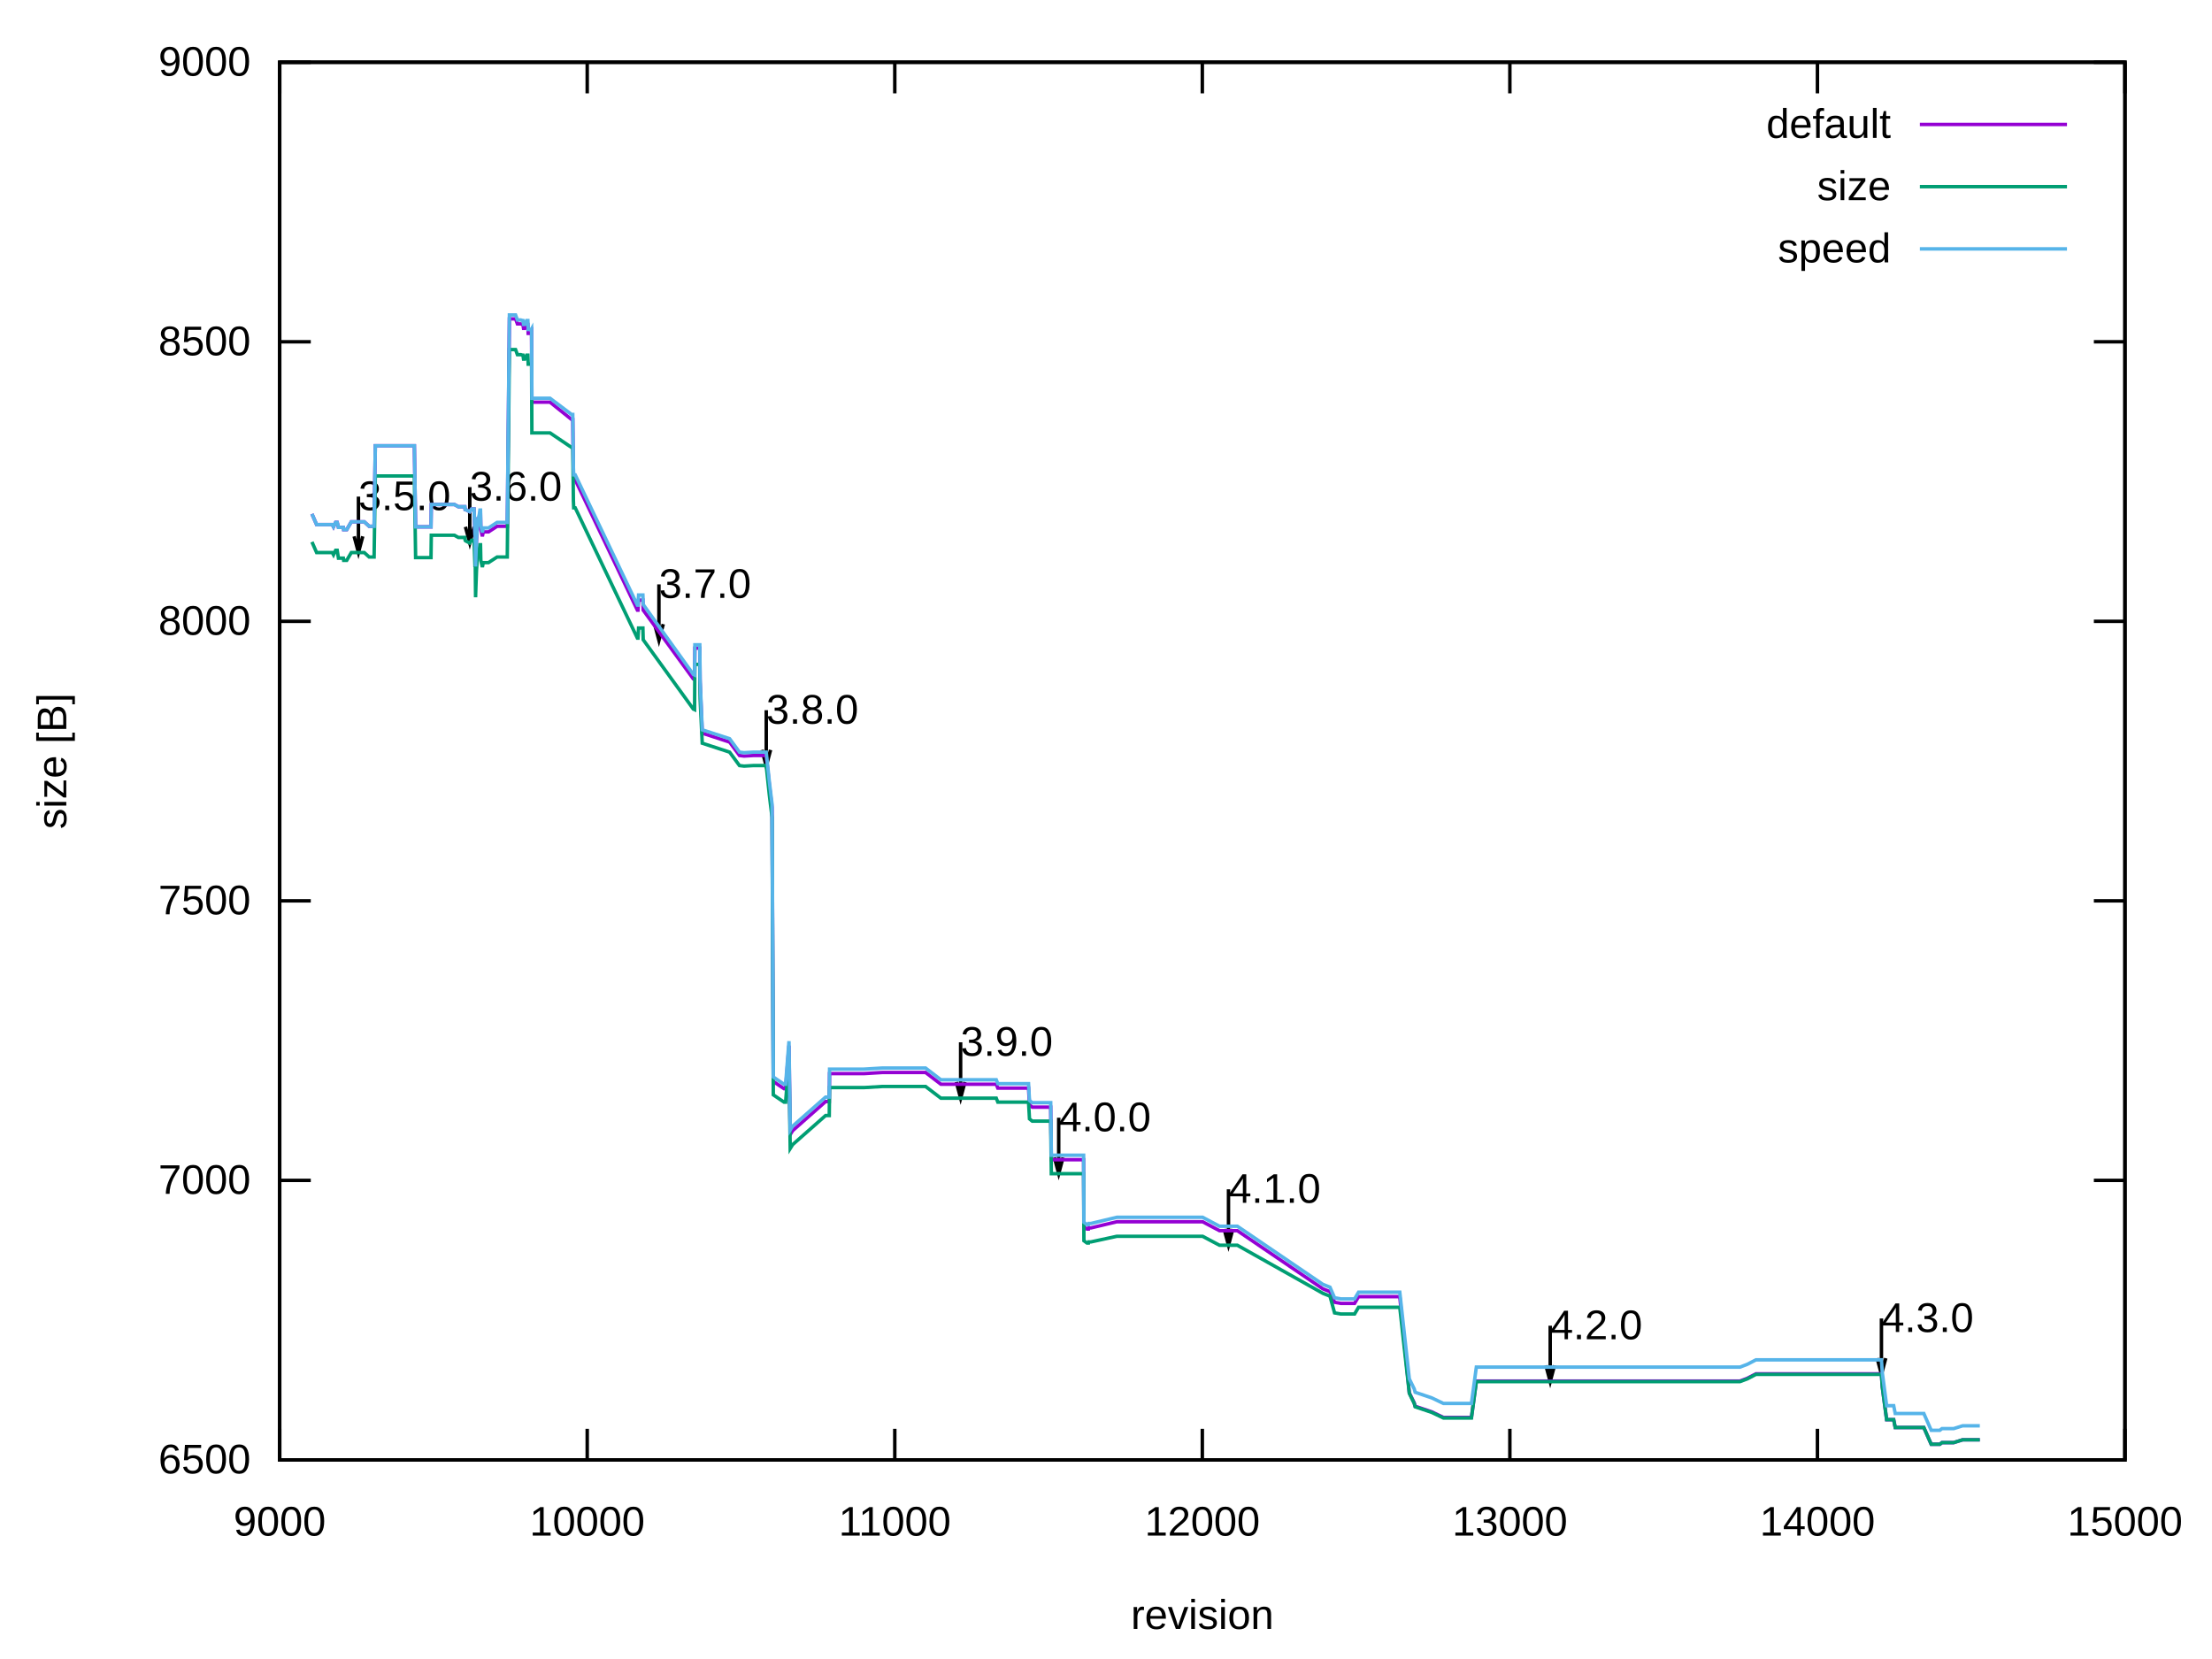
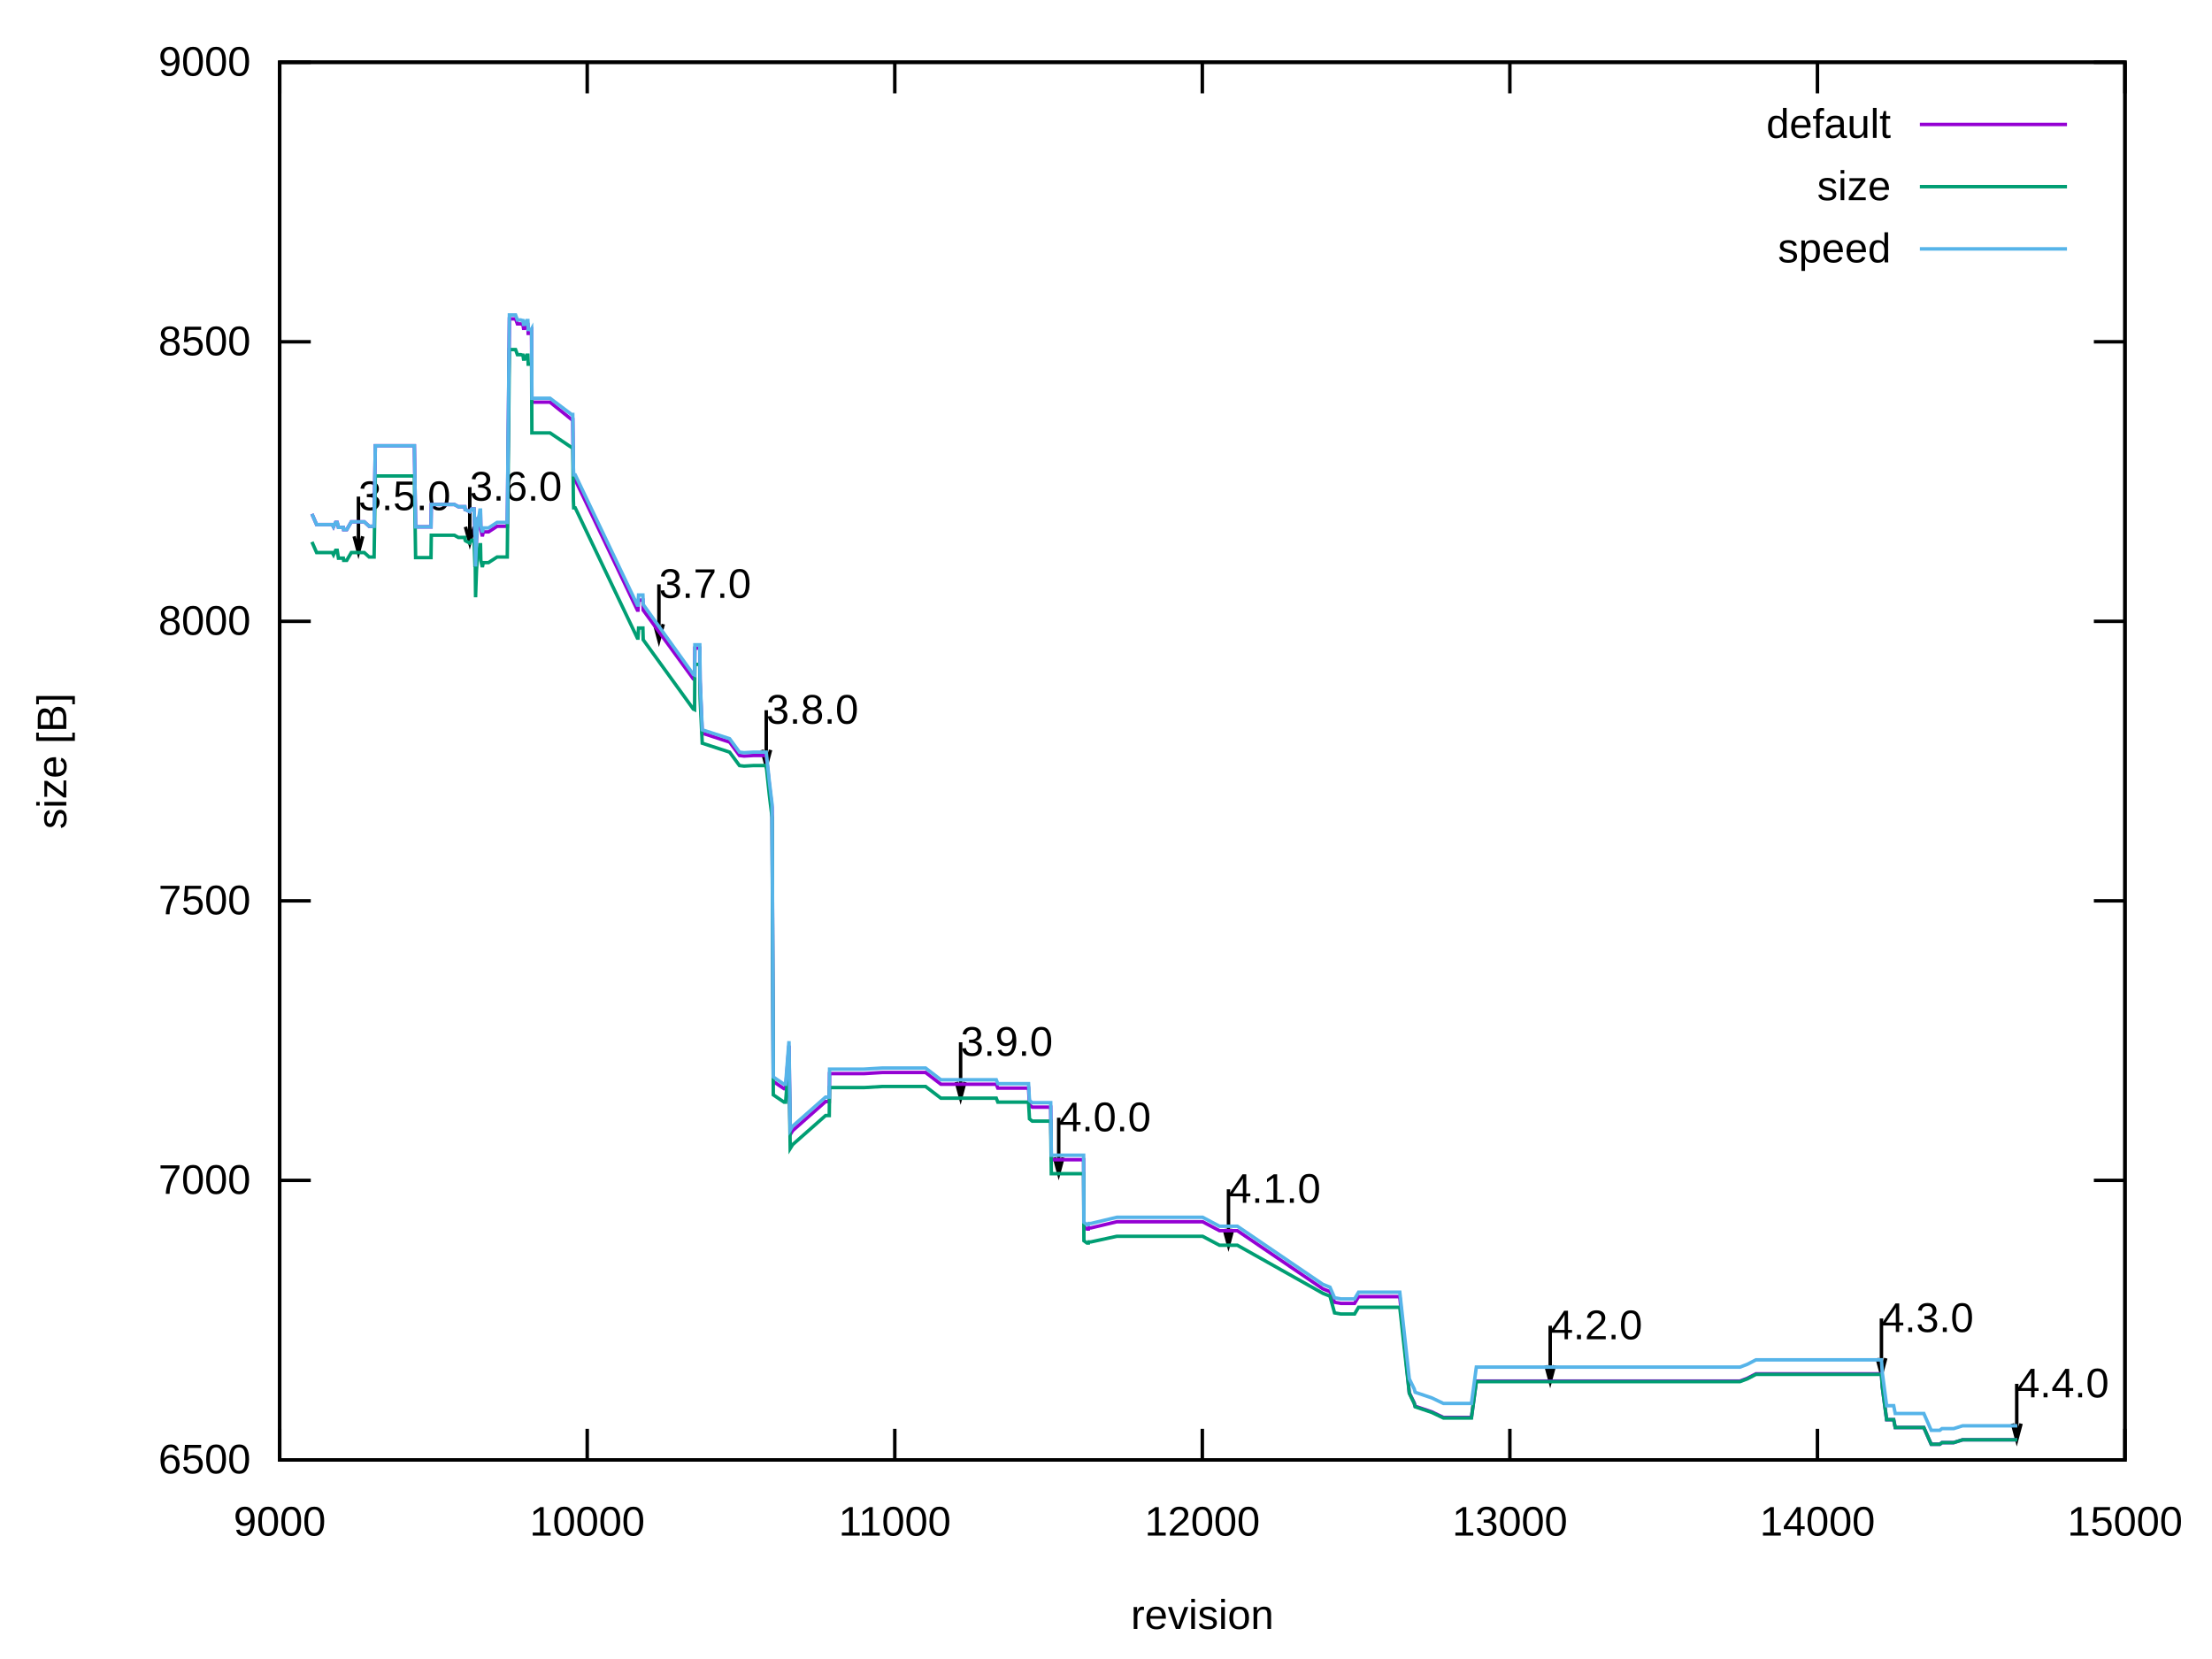
<svg xmlns="http://www.w3.org/2000/svg" xmlns:xlink="http://www.w3.org/1999/xlink" width="640" height="480" viewBox="0 0 640 480">
  <g id="gnuplot_canvas">
    <rect x="0" y="0" width="640" height="480" fill="none" />
    <defs>
      <circle id="gpDot" r="0.5" stroke-width="0.5" stroke="currentColor" />
      <path id="gpPt0" stroke-width="0.222" stroke="currentColor" d="M-1,0 h2 M0,-1 v2" />
      <path id="gpPt1" stroke-width="0.222" stroke="currentColor" d="M-1,-1 L1,1 M1,-1 L-1,1" />
      <path id="gpPt2" stroke-width="0.222" stroke="currentColor" d="M-1,0 L1,0 M0,-1 L0,1 M-1,-1 L1,1 M-1,1 L1,-1" />
      <rect id="gpPt3" stroke-width="0.222" stroke="currentColor" x="-1" y="-1" width="2" height="2" />
      <rect id="gpPt4" stroke-width="0.222" stroke="currentColor" fill="currentColor" x="-1" y="-1" width="2" height="2" />
      <circle id="gpPt5" stroke-width="0.222" stroke="currentColor" cx="0" cy="0" r="1" />
      <use xlink:href="#gpPt5" id="gpPt6" fill="currentColor" stroke="none" />
      <path id="gpPt7" stroke-width="0.222" stroke="currentColor" d="M0,-1.33 L-1.33,0.67 L1.33,0.67 z" />
      <use xlink:href="#gpPt7" id="gpPt8" fill="currentColor" stroke="none" />
      <use xlink:href="#gpPt7" id="gpPt9" stroke="currentColor" transform="rotate(180)" />
      <use xlink:href="#gpPt9" id="gpPt10" fill="currentColor" stroke="none" />
      <use xlink:href="#gpPt3" id="gpPt11" stroke="currentColor" transform="rotate(45)" />
      <use xlink:href="#gpPt11" id="gpPt12" fill="currentColor" stroke="none" />
      <path id="gpPt13" stroke-width="0.222" stroke="currentColor" d="M0,1.330 L1.265,0.411 L0.782,-1.067 L-0.782,-1.076 L-1.265,0.411 z" />
      <use xlink:href="#gpPt13" id="gpPt14" fill="currentColor" stroke="none" />
      <filter id="textbox" filterUnits="objectBoundingBox" x="0" y="0" height="1" width="1">
        <feFlood flood-color="white" flood-opacity="1" result="bgnd" />
        <feComposite in="SourceGraphic" in2="bgnd" operator="atop" />
      </filter>
      <filter id="greybox" filterUnits="objectBoundingBox" x="0" y="0" height="1" width="1">
        <feFlood flood-color="lightgrey" flood-opacity="1" result="grey" />
        <feComposite in="SourceGraphic" in2="grey" operator="atop" />
      </filter>
    </defs>
    <g fill="none" color="white" stroke="currentColor" stroke-width="1.00" stroke-linecap="butt" stroke-linejoin="miter">
</g>
    <g fill="none" color="black" stroke="currentColor" stroke-width="1.00" stroke-linecap="butt" stroke-linejoin="miter">
      <path stroke="black" d="M80.92,422.40 L89.92,422.40 M614.82,422.40 L605.82,422.40  " />
      <g transform="translate(72.53,426.30)" stroke="none" fill="black" font-family="Arial" font-size="12.00" text-anchor="end">
        <text>
          <tspan font-family="Arial"> 6500</tspan>
        </text>
      </g>
    </g>
    <g fill="none" color="black" stroke="currentColor" stroke-width="1.00" stroke-linecap="butt" stroke-linejoin="miter">
      <path stroke="black" d="M80.92,341.52 L89.92,341.52 M614.82,341.52 L605.82,341.52  " />
      <g transform="translate(72.53,345.42)" stroke="none" fill="black" font-family="Arial" font-size="12.00" text-anchor="end">
        <text>
          <tspan font-family="Arial"> 7000</tspan>
        </text>
      </g>
    </g>
    <g fill="none" color="black" stroke="currentColor" stroke-width="1.00" stroke-linecap="butt" stroke-linejoin="miter">
      <path stroke="black" d="M80.92,260.64 L89.92,260.64 M614.82,260.64 L605.82,260.64  " />
      <g transform="translate(72.53,264.54)" stroke="none" fill="black" font-family="Arial" font-size="12.00" text-anchor="end">
        <text>
          <tspan font-family="Arial"> 7500</tspan>
        </text>
      </g>
    </g>
    <g fill="none" color="black" stroke="currentColor" stroke-width="1.00" stroke-linecap="butt" stroke-linejoin="miter">
      <path stroke="black" d="M80.92,179.77 L89.92,179.77 M614.82,179.77 L605.82,179.77  " />
      <g transform="translate(72.53,183.67)" stroke="none" fill="black" font-family="Arial" font-size="12.00" text-anchor="end">
        <text>
          <tspan font-family="Arial"> 8000</tspan>
        </text>
      </g>
    </g>
    <g fill="none" color="black" stroke="currentColor" stroke-width="1.00" stroke-linecap="butt" stroke-linejoin="miter">
      <path stroke="black" d="M80.92,98.89 L89.92,98.89 M614.82,98.89 L605.82,98.89  " />
      <g transform="translate(72.53,102.79)" stroke="none" fill="black" font-family="Arial" font-size="12.00" text-anchor="end">
        <text>
          <tspan font-family="Arial"> 8500</tspan>
        </text>
      </g>
    </g>
    <g fill="none" color="black" stroke="currentColor" stroke-width="1.00" stroke-linecap="butt" stroke-linejoin="miter">
      <path stroke="black" d="M80.92,18.01 L89.92,18.01 M614.82,18.01 L605.82,18.01  " />
      <g transform="translate(72.53,21.91)" stroke="none" fill="black" font-family="Arial" font-size="12.00" text-anchor="end">
        <text>
          <tspan font-family="Arial"> 9000</tspan>
        </text>
      </g>
    </g>
    <g fill="none" color="black" stroke="currentColor" stroke-width="1.00" stroke-linecap="butt" stroke-linejoin="miter">
      <path stroke="black" d="M80.92,422.40 L80.92,413.40 M80.92,18.01 L80.92,27.01  " />
      <g transform="translate(80.92,444.30)" stroke="none" fill="black" font-family="Arial" font-size="12.00" text-anchor="middle">
        <text>
          <tspan font-family="Arial"> 9000</tspan>
        </text>
      </g>
    </g>
    <g fill="none" color="black" stroke="currentColor" stroke-width="1.00" stroke-linecap="butt" stroke-linejoin="miter">
      <path stroke="black" d="M169.90,422.40 L169.90,413.40 M169.90,18.01 L169.90,27.01  " />
      <g transform="translate(169.90,444.30)" stroke="none" fill="black" font-family="Arial" font-size="12.00" text-anchor="middle">
        <text>
          <tspan font-family="Arial"> 10000</tspan>
        </text>
      </g>
    </g>
    <g fill="none" color="black" stroke="currentColor" stroke-width="1.00" stroke-linecap="butt" stroke-linejoin="miter">
      <path stroke="black" d="M258.89,422.40 L258.89,413.40 M258.89,18.01 L258.89,27.01  " />
      <g transform="translate(258.89,444.30)" stroke="none" fill="black" font-family="Arial" font-size="12.00" text-anchor="middle">
        <text>
          <tspan font-family="Arial"> 11000</tspan>
        </text>
      </g>
    </g>
    <g fill="none" color="black" stroke="currentColor" stroke-width="1.00" stroke-linecap="butt" stroke-linejoin="miter">
      <path stroke="black" d="M347.87,422.40 L347.87,413.40 M347.87,18.01 L347.87,27.01  " />
      <g transform="translate(347.87,444.30)" stroke="none" fill="black" font-family="Arial" font-size="12.00" text-anchor="middle">
        <text>
          <tspan font-family="Arial"> 12000</tspan>
        </text>
      </g>
    </g>
    <g fill="none" color="black" stroke="currentColor" stroke-width="1.00" stroke-linecap="butt" stroke-linejoin="miter">
      <path stroke="black" d="M436.85,422.40 L436.85,413.40 M436.85,18.01 L436.85,27.01  " />
      <g transform="translate(436.85,444.30)" stroke="none" fill="black" font-family="Arial" font-size="12.00" text-anchor="middle">
        <text>
          <tspan font-family="Arial"> 13000</tspan>
        </text>
      </g>
    </g>
    <g fill="none" color="black" stroke="currentColor" stroke-width="1.00" stroke-linecap="butt" stroke-linejoin="miter">
      <path stroke="black" d="M525.84,422.40 L525.84,413.40 M525.84,18.01 L525.84,27.01  " />
      <g transform="translate(525.84,444.30)" stroke="none" fill="black" font-family="Arial" font-size="12.00" text-anchor="middle">
        <text>
          <tspan font-family="Arial"> 14000</tspan>
        </text>
      </g>
    </g>
    <g fill="none" color="black" stroke="currentColor" stroke-width="1.00" stroke-linecap="butt" stroke-linejoin="miter">
      <path stroke="black" d="M614.82,422.40 L614.82,413.40 M614.82,18.01 L614.82,27.01  " />
      <g transform="translate(614.82,444.30)" stroke="none" fill="black" font-family="Arial" font-size="12.00" text-anchor="middle">
        <text>
          <tspan font-family="Arial"> 15000</tspan>
        </text>
      </g>
    </g>
    <g fill="none" color="black" stroke="currentColor" stroke-width="1.00" stroke-linecap="butt" stroke-linejoin="miter">
</g>
    <g fill="none" color="black" stroke="currentColor" stroke-width="1.00" stroke-linecap="butt" stroke-linejoin="miter">
      <path stroke="black" d="M80.92,18.01 L80.92,422.40 L614.82,422.40 L614.82,18.01 L80.92,18.01 Z  " />
      <g transform="translate(103.70,147.59)" stroke="none" fill="black" font-family="Arial" font-size="12.00" text-anchor="start">
        <text>
          <tspan font-family="Arial">3.5.0</tspan>
        </text>
      </g>
      <g transform="translate(135.91,144.84)" stroke="none" fill="black" font-family="Arial" font-size="12.00" text-anchor="start">
        <text>
          <tspan font-family="Arial">3.6.0</tspan>
        </text>
      </g>
      <g transform="translate(190.64,172.99)" stroke="none" fill="black" font-family="Arial" font-size="12.00" text-anchor="start">
        <text>
          <tspan font-family="Arial">3.7.0</tspan>
        </text>
      </g>
      <g transform="translate(221.69,209.39)" stroke="none" fill="black" font-family="Arial" font-size="12.00" text-anchor="start">
        <text>
          <tspan font-family="Arial">3.8.0</tspan>
        </text>
      </g>
      <g transform="translate(277.93,305.47)" stroke="none" fill="black" font-family="Arial" font-size="12.00" text-anchor="start">
        <text>
          <tspan font-family="Arial">3.9.0</tspan>
        </text>
      </g>
      <g transform="translate(306.31,327.31)" stroke="none" fill="black" font-family="Arial" font-size="12.00" text-anchor="start">
        <text>
          <tspan font-family="Arial">4.0.0</tspan>
        </text>
      </g>
      <g transform="translate(355.43,348.01)" stroke="none" fill="black" font-family="Arial" font-size="12.00" text-anchor="start">
        <text>
          <tspan font-family="Arial">4.1.0</tspan>
        </text>
      </g>
      <g transform="translate(448.51,387.48)" stroke="none" fill="black" font-family="Arial" font-size="12.00" text-anchor="start">
        <text>
          <tspan font-family="Arial">4.2.0</tspan>
        </text>
      </g>
      <g transform="translate(544.35,385.38)" stroke="none" fill="black" font-family="Arial" font-size="12.00" text-anchor="start">
        <text>
          <tspan font-family="Arial">4.3.0</tspan>
        </text>
      </g>
-       <path stroke="black" d="M102.46,155.18 L103.71,159.86 L104.96,155.18 M103.71,143.68 L103.71,159.86 M134.67,152.43 L135.92,157.11 L137.17,152.43   M135.92,140.93 L135.92,157.11 M189.40,180.58 L190.65,185.26 L191.90,180.58 M190.65,169.08 L190.65,185.26 M220.45,216.97   L221.70,221.65 L222.95,216.97 M221.70,205.48 L221.70,221.65 M276.69,313.05 L277.94,317.73 L279.19,313.05 M277.94,301.56   L277.94,317.73 M305.07,334.89 L306.32,339.57 L307.57,334.89 M306.32,323.40 L306.32,339.57 M354.19,355.60 L355.44,360.28   L356.69,355.60 M355.44,344.10 L355.44,360.28 M447.27,395.06 L448.52,399.74 L449.77,395.06 M448.52,383.57 L448.52,399.74   M543.11,392.96 L544.36,397.64 L545.61,392.96 M544.36,381.47 L544.36,397.64  " />
+       <g transform="translate(583.50,404.30)" stroke="none" fill="black" font-family="Arial" font-size="12.00" text-anchor="start">
+         <text>
+           <tspan font-family="Arial">4.4.0</tspan>
+         </text>
+       </g>
+       <path stroke="black" d="M102.46,155.18 L103.71,159.86 L104.96,155.18 M103.71,143.68 L103.71,159.86 M134.67,152.43 L135.92,157.11 L137.17,152.43   M135.92,140.93 L135.92,157.11 M189.40,180.58 L190.65,185.26 L191.90,180.58 M190.65,169.08 L190.65,185.26 M220.45,216.97   L221.70,221.65 L222.95,216.97 M221.70,205.48 L221.70,221.65 M276.69,313.05 L277.94,317.73 L279.19,313.05 M277.94,301.56   L277.94,317.73 M305.07,334.89 L306.32,339.57 L307.57,334.89 M306.32,323.40 L306.32,339.57 M354.19,355.60 L355.44,360.28   L356.69,355.60 M355.44,344.10 L355.44,360.28 M447.27,395.06 L448.52,399.74 L449.77,395.06 M448.52,383.57 L448.52,399.74   M543.11,392.96 L544.36,397.64 L545.61,392.96 M544.36,381.47 L544.36,397.64 M582.26,411.89 L583.51,416.57 L584.76,411.89   M583.51,400.39 L583.51,416.57  " />
    </g>
    <g fill="none" color="black" stroke="currentColor" stroke-width="1.00" stroke-linecap="butt" stroke-linejoin="miter">
      <g transform="translate(19.18,220.21) rotate(270)" stroke="none" fill="black" font-family="Arial" font-size="12.00" text-anchor="middle">
        <text>
          <tspan font-family="Arial">size [B]</tspan>
        </text>
      </g>
    </g>
    <g fill="none" color="black" stroke="currentColor" stroke-width="1.00" stroke-linecap="butt" stroke-linejoin="miter">
      <g transform="translate(347.87,471.30)" stroke="none" fill="black" font-family="Arial" font-size="12.00" text-anchor="middle">
        <text>
          <tspan font-family="Arial">revision</tspan>
        </text>
      </g>
    </g>
    <g fill="none" color="black" stroke="currentColor" stroke-width="1.00" stroke-linecap="butt" stroke-linejoin="miter">
</g>
    <g id="gnuplot_plot_1">
      <g fill="none" color="black" stroke="currentColor" stroke-width="1.00" stroke-linecap="butt" stroke-linejoin="miter">
        <g transform="translate(547.09,39.91)" stroke="none" fill="black" font-family="Arial" font-size="12.00" text-anchor="end">
          <text>
            <tspan font-family="Arial">default</tspan>
          </text>
        </g>
      </g>
      <g fill="none" color="black" stroke="currentColor" stroke-width="1.00" stroke-linecap="butt" stroke-linejoin="miter">
-         <path stroke="rgb(148,   0, 211)" d="M555.48,36.01 L598.04,36.01 M90.26,148.71 L91.60,151.78 L91.95,151.78 L92.22,151.78 L93.20,151.78 L94.89,151.78   L96.14,151.78 L96.49,152.43 L97.11,151.14 L97.56,151.14 L97.92,152.59 L98.09,152.59 L99.34,152.59 L99.43,153.24   L100.32,153.24 L101.65,150.97 L103.70,150.97 L105.39,150.97 L106.81,152.27 L108.24,152.27 L108.59,128.97 L109.31,128.97   L112.42,128.97 L114.38,128.97 L119.89,128.97 L120.25,152.43 L120.52,152.43 L121.14,152.43 L121.94,152.43 L123.45,152.43   L124.25,152.43 L124.70,152.43 L124.79,145.96 L125.23,145.96 L127.28,145.96 L128.97,145.96 L129.86,145.96 L131.46,145.96   L132.62,146.61 L133.33,146.61 L133.95,146.61 L134.40,146.61 L134.49,146.61 L134.58,147.41 L134.67,147.41 L135.91,148.06   L136.45,147.25 L137.16,147.25 L137.42,154.53 L137.51,154.53 L137.60,163.91 L137.69,161.00 L137.87,155.99 L138.31,149.68   L138.40,150.00 L138.67,150.33 L138.85,148.71 L139.03,148.71 L139.12,153.24 L139.56,155.18 L139.83,153.89 L140.00,153.89   L140.09,153.89 L140.18,153.89 L141.34,153.89 L143.83,152.27 L145.88,152.27 L146.77,152.27 L147.39,92.26 L147.75,92.26   L148.64,92.26 L148.90,92.26 L148.99,92.26 L149.08,92.26 L149.17,92.26 L149.70,93.71 L150.68,93.71 L151.22,93.87   L151.31,93.87 L151.48,95.01 L151.84,95.01 L152.37,93.87 L152.73,93.87 L152.82,96.46 L153.44,96.46 L153.71,96.46   L153.80,96.30 L153.89,116.36 L154.78,116.36 L154.95,116.36 L155.31,116.36 L159.14,116.36 L165.37,121.37 L165.72,121.37   L165.90,136.74 L165.99,138.84 L166.43,138.84 L184.41,176.53 L184.59,176.53 L184.76,173.62 L185.39,173.62 L186.01,173.62   L186.10,176.53 L200.60,196.43 L200.96,196.59 L201.05,187.53 L202.47,187.53 L202.56,197.40 L203.18,212.12 L211.10,214.71   L213.95,218.59 L215.28,218.75 L217.95,218.59 L219.56,218.59 L221.69,218.59 L222.58,227.00 L223.38,233.63 L223.74,312.89   L225.16,313.86 L226.85,314.99 L227.30,314.99 L228.28,302.54 L228.63,328.26 L229.34,327.13 L238.87,318.71 L239.49,318.71   L239.84,318.71 L239.93,318.71 L240.02,310.63 L240.20,310.63 L241.09,310.63 L249.99,310.63 L255.33,310.30 L256.57,310.30   L266.63,310.30 L267.79,310.30 L272.23,313.70 L277.93,313.70 L282.02,313.70 L288.25,313.70 L288.70,314.83 L291.90,314.83   L297.59,314.83 L297.86,319.68 L298.66,320.33 L304.00,320.33 L304.18,335.54 L306.31,335.54 L311.03,335.54 L313.52,335.54   L313.61,354.95 L314.50,355.59 L314.95,355.59 L315.04,355.27 L315.57,355.27 L315.66,355.27 L323.13,353.49 L332.03,353.49   L347.96,353.49 L352.85,356.08 L355.43,356.08 L356.59,356.08 L356.77,356.08 L356.95,356.08 L357.30,356.08 L357.57,356.08   L358.01,356.08 L382.75,372.90 L384.80,373.71 L386.13,376.78 L387.91,377.11 L389.16,377.11 L391.29,377.11 L391.92,377.11   L393.07,375.17 L405.00,375.17 L407.76,402.99 L409.18,405.90 L409.45,406.87 L414.25,408.49 L417.63,410.11 L418.61,410.11   L421.46,410.11 L424.57,410.11 L425.73,410.11 L427.15,399.59 L427.96,399.59 L434.09,399.59 L448.51,399.59 L454.65,399.59   L463.55,399.59 L480.90,399.59 L498.16,399.59 L499.05,399.59 L499.94,399.59 L503.41,399.59 L505.55,398.78 L508.04,397.49   L516.94,397.49 L525.84,397.49 L542.21,397.49 L544.35,397.49 L544.61,401.21 L545.86,410.75 L546.75,410.75 L547.01,410.75   L547.73,410.75 L547.90,410.75 L548.35,413.02 L552.53,413.02 L556.62,413.02 L558.76,417.87 L561.25,417.87 L561.87,417.39   L565.26,417.39 L567.84,416.58 L571.22,416.58 L572.82,416.58  " />
+         <path stroke="rgb(148,   0, 211)" d="M555.48,36.01 L598.04,36.01 M90.26,148.71 L91.60,151.78 L91.95,151.78 L92.22,151.78 L93.20,151.78 L94.89,151.78   L96.14,151.78 L96.49,152.43 L97.11,151.14 L97.56,151.14 L97.92,152.59 L98.09,152.59 L99.34,152.59 L99.43,153.24   L100.32,153.24 L101.65,150.97 L103.70,150.97 L105.39,150.97 L106.81,152.27 L108.24,152.27 L108.59,128.97 L109.31,128.97   L112.42,128.97 L114.38,128.97 L119.89,128.97 L120.25,152.43 L120.52,152.43 L121.14,152.43 L121.94,152.43 L123.45,152.43   L124.25,152.43 L124.70,152.43 L124.79,145.96 L125.23,145.96 L127.28,145.96 L128.97,145.96 L129.86,145.96 L131.46,145.96   L132.62,146.61 L133.33,146.61 L133.95,146.61 L134.40,146.61 L134.49,146.61 L134.58,147.41 L134.67,147.41 L135.91,148.06   L136.45,147.25 L137.16,147.25 L137.42,154.53 L137.51,154.53 L137.60,163.91 L137.69,161.00 L137.87,155.99 L138.31,149.68   L138.40,150.00 L138.67,150.33 L138.85,148.71 L139.03,148.71 L139.12,153.24 L139.56,155.18 L139.83,153.89 L140.00,153.89   L140.09,153.89 L140.18,153.89 L141.34,153.89 L143.83,152.27 L145.88,152.27 L146.77,152.27 L147.39,92.26 L147.75,92.26   L148.64,92.26 L148.90,92.26 L148.99,92.26 L149.08,92.26 L149.17,92.26 L149.70,93.71 L150.68,93.71 L151.22,93.87   L151.31,93.87 L151.48,95.01 L151.84,95.01 L152.37,93.87 L152.73,93.87 L152.82,96.46 L153.44,96.46 L153.71,96.46   L153.80,96.30 L153.89,116.36 L154.78,116.36 L154.95,116.36 L155.31,116.36 L159.14,116.36 L165.37,121.37 L165.72,121.37   L165.90,136.74 L165.99,138.84 L166.43,138.84 L184.41,176.53 L184.59,176.53 L184.76,173.62 L185.39,173.62 L186.01,173.62   L186.10,176.53 L200.60,196.43 L200.96,196.59 L201.05,187.53 L202.47,187.53 L202.56,197.40 L203.18,212.12 L211.10,214.71   L213.95,218.59 L215.28,218.75 L217.95,218.59 L219.56,218.59 L221.69,218.59 L222.58,227.00 L223.38,233.63 L223.74,312.89   L225.16,313.86 L226.85,314.99 L227.30,314.99 L228.28,302.54 L228.63,328.26 L229.34,327.13 L238.87,318.71 L239.49,318.71   L239.84,318.71 L239.93,318.71 L240.02,310.63 L240.20,310.63 L241.09,310.63 L249.99,310.63 L255.33,310.30 L256.57,310.30   L266.63,310.30 L267.79,310.30 L272.23,313.70 L277.93,313.70 L282.02,313.70 L288.25,313.70 L288.70,314.83 L291.90,314.83   L297.59,314.83 L297.86,319.68 L298.66,320.33 L304.00,320.33 L304.18,335.54 L306.31,335.54 L311.03,335.54 L313.52,335.54   L313.61,354.95 L314.50,355.59 L314.95,355.59 L315.04,355.27 L315.57,355.27 L315.66,355.27 L323.13,353.49 L332.03,353.49   L347.96,353.49 L352.85,356.08 L355.43,356.08 L356.59,356.08 L356.77,356.08 L356.95,356.08 L357.30,356.08 L357.57,356.08   L358.01,356.08 L382.75,372.90 L384.80,373.71 L386.13,376.78 L387.91,377.11 L389.16,377.11 L391.29,377.11 L391.92,377.11   L393.07,375.17 L405.00,375.17 L407.76,402.99 L409.18,405.90 L409.45,406.87 L414.25,408.49 L417.63,410.11 L418.61,410.11   L421.46,410.11 L424.57,410.11 L425.73,410.11 L427.15,399.59 L427.96,399.59 L434.09,399.59 L448.51,399.59 L454.65,399.59   L463.55,399.59 L480.90,399.59 L498.16,399.59 L499.05,399.59 L499.94,399.59 L503.41,399.59 L505.55,398.78 L508.04,397.49   L516.94,397.49 L525.84,397.49 L542.21,397.49 L544.35,397.49 L544.61,401.21 L545.86,410.75 L546.75,410.75 L547.01,410.75   L547.73,410.75 L547.90,410.75 L548.35,413.02 L552.53,413.02 L556.62,413.02 L558.76,417.87 L561.25,417.87 L561.87,417.39   L565.26,417.39 L567.84,416.58 L571.22,416.58 L572.82,416.58 L583.50,416.58 L583.68,416.58  " />
      </g>
    </g>
    <g id="gnuplot_plot_2">
      <g fill="none" color="black" stroke="currentColor" stroke-width="1.00" stroke-linecap="butt" stroke-linejoin="miter">
        <g transform="translate(547.09,57.91)" stroke="none" fill="black" font-family="Arial" font-size="12.00" text-anchor="end">
          <text>
            <tspan font-family="Arial">size</tspan>
          </text>
        </g>
      </g>
      <g fill="none" color="black" stroke="currentColor" stroke-width="1.00" stroke-linecap="butt" stroke-linejoin="miter">
-         <path stroke="rgb(  0, 158, 115)" d="M555.48,54.01 L598.04,54.01 M90.26,156.80 L91.60,159.87 L91.95,159.87 L92.22,159.87 L93.20,159.87 L94.89,159.87   L96.14,159.87 L96.49,160.52 L97.11,159.22 L97.56,159.22 L97.92,161.49 L98.09,161.49 L99.34,161.49 L99.43,162.13   L100.32,162.13 L101.65,159.87 L103.70,159.87 L105.39,159.87 L106.81,161.16 L108.24,161.16 L108.59,137.71 L109.31,137.71   L112.42,137.71 L114.38,137.71 L119.89,137.71 L120.25,161.33 L120.52,161.33 L121.14,161.33 L121.94,161.33 L123.45,161.33   L124.25,161.33 L124.70,161.33 L124.79,154.86 L125.23,154.86 L127.28,154.86 L128.97,154.86 L129.86,154.86 L131.46,154.86   L132.62,155.50 L133.33,155.50 L133.95,155.50 L134.40,155.50 L134.49,155.50 L134.58,156.31 L134.67,156.47 L135.91,157.12   L136.45,156.31 L137.16,156.31 L137.42,163.59 L137.51,163.59 L137.60,172.81 L137.69,169.90 L137.87,164.88 L138.31,158.58   L138.40,158.90 L138.67,159.22 L138.85,157.61 L139.03,157.61 L139.12,162.13 L139.56,164.08 L139.83,162.78 L140.00,162.78   L140.09,162.78 L140.18,162.78 L141.34,162.78 L143.83,161.16 L145.88,161.16 L146.77,161.16 L147.39,101.15 L147.75,101.15   L148.64,101.15 L148.90,101.15 L148.99,101.15 L149.08,101.15 L149.17,101.15 L149.70,102.61 L150.68,102.61 L151.22,102.77   L151.31,102.77 L151.48,103.90 L151.84,103.90 L152.37,102.77 L152.73,102.77 L152.82,105.36 L153.44,105.36 L153.71,105.36   L153.80,105.20 L153.89,125.25 L154.78,125.25 L154.95,125.25 L155.31,125.25 L159.14,125.25 L165.37,129.46 L165.72,129.46   L165.90,144.83 L165.99,146.93 L166.43,146.93 L184.41,184.62 L184.59,184.62 L184.76,181.71 L185.39,181.71 L186.01,181.71   L186.10,185.10 L200.60,205.16 L200.96,205.32 L201.05,192.22 L202.47,192.22 L202.56,202.09 L203.18,215.03 L211.10,217.62   L213.95,221.50 L215.28,221.66 L217.95,221.50 L219.56,221.50 L221.69,221.50 L222.58,229.91 L223.38,236.54 L223.74,316.77   L225.16,317.74 L226.85,318.88 L227.30,318.88 L228.28,306.42 L228.63,332.30 L229.34,331.17 L238.87,322.76 L239.49,322.76   L239.84,322.76 L239.93,322.76 L240.02,314.67 L240.20,314.67 L241.09,314.67 L249.99,314.67 L255.33,314.35 L256.57,314.35   L266.63,314.35 L267.79,314.35 L272.23,317.74 L277.93,317.74 L282.02,317.74 L288.25,317.74 L288.70,318.88 L291.90,318.88   L297.59,318.88 L297.86,323.73 L298.66,324.38 L304.00,324.38 L304.18,339.58 L306.31,339.58 L311.03,339.58 L313.52,339.58   L313.61,358.99 L314.50,359.64 L314.95,359.64 L315.04,359.32 L315.57,359.32 L315.66,359.32 L323.13,357.70 L332.03,357.70   L347.96,357.70 L352.85,360.29 L355.43,360.29 L356.59,360.29 L356.77,360.29 L356.95,360.29 L357.30,360.29 L357.57,360.29   L358.01,360.29 L382.75,374.20 L384.80,375.01 L386.13,379.86 L387.91,380.18 L389.16,380.18 L391.29,380.18 L391.92,380.18   L393.07,378.24 L405.00,378.24 L407.76,403.15 L409.18,406.06 L409.45,407.03 L414.25,408.65 L417.63,410.27 L418.61,410.27   L421.46,410.27 L424.57,410.27 L425.73,410.27 L427.15,399.75 L427.96,399.75 L434.09,399.75 L448.51,399.75 L454.65,399.75   L463.55,399.75 L480.90,399.75 L498.16,399.75 L499.05,399.75 L499.94,399.75 L503.41,399.75 L505.55,398.95 L508.04,397.65   L516.94,397.65 L525.84,397.65 L542.21,397.65 L544.35,397.65 L544.61,401.37 L545.86,410.75 L546.75,410.75 L547.01,410.75   L547.73,410.75 L547.90,410.75 L548.35,413.02 L552.53,413.02 L556.62,413.02 L558.76,417.87 L561.25,417.87 L561.87,417.39   L565.26,417.39 L567.84,416.58 L571.22,416.58 L572.82,416.58  " />
+         <path stroke="rgb(  0, 158, 115)" d="M555.48,54.01 L598.04,54.01 M90.26,156.80 L91.60,159.87 L91.95,159.87 L92.22,159.87 L93.20,159.87 L94.89,159.87   L96.14,159.87 L96.49,160.52 L97.11,159.22 L97.56,159.22 L97.92,161.49 L98.09,161.49 L99.34,161.49 L99.43,162.13   L100.32,162.13 L101.65,159.87 L103.70,159.87 L105.39,159.87 L106.81,161.16 L108.24,161.16 L108.59,137.71 L109.31,137.71   L112.42,137.71 L114.38,137.71 L119.89,137.71 L120.25,161.33 L120.52,161.33 L121.14,161.33 L121.94,161.33 L123.45,161.33   L124.25,161.33 L124.70,161.33 L124.79,154.86 L125.23,154.86 L127.28,154.86 L128.97,154.86 L129.86,154.86 L131.46,154.86   L132.62,155.50 L133.33,155.50 L133.95,155.50 L134.40,155.50 L134.49,155.50 L134.58,156.31 L134.67,156.47 L135.91,157.12   L136.45,156.31 L137.16,156.31 L137.42,163.59 L137.51,163.59 L137.60,172.81 L137.69,169.90 L137.87,164.88 L138.31,158.58   L138.40,158.90 L138.67,159.22 L138.85,157.61 L139.03,157.61 L139.12,162.13 L139.56,164.08 L139.83,162.78 L140.00,162.78   L140.09,162.78 L140.18,162.78 L141.34,162.78 L143.83,161.16 L145.88,161.16 L146.77,161.16 L147.39,101.15 L147.75,101.15   L148.64,101.15 L148.90,101.15 L148.99,101.15 L149.08,101.15 L149.17,101.15 L149.70,102.61 L150.68,102.61 L151.22,102.77   L151.31,102.77 L151.48,103.90 L151.84,103.90 L152.37,102.77 L152.73,102.77 L152.82,105.36 L153.44,105.36 L153.71,105.36   L153.80,105.20 L153.89,125.25 L154.78,125.25 L154.95,125.25 L155.31,125.25 L159.14,125.25 L165.37,129.46 L165.72,129.46   L165.90,144.83 L165.99,146.93 L166.43,146.93 L184.41,184.62 L184.59,184.62 L184.76,181.71 L185.39,181.71 L186.01,181.71   L186.10,185.10 L200.60,205.16 L200.96,205.32 L201.05,192.22 L202.47,192.22 L202.56,202.09 L203.18,215.03 L211.10,217.62   L213.95,221.50 L215.28,221.66 L217.95,221.50 L219.56,221.50 L221.69,221.50 L222.58,229.91 L223.38,236.54 L223.74,316.77   L225.16,317.74 L226.85,318.88 L227.30,318.88 L228.28,306.42 L228.63,332.30 L229.34,331.17 L238.87,322.76 L239.49,322.76   L239.84,322.76 L239.93,322.76 L240.02,314.67 L240.20,314.67 L241.09,314.67 L249.99,314.67 L255.33,314.35 L256.57,314.35   L266.63,314.35 L267.79,314.35 L272.23,317.74 L277.93,317.74 L282.02,317.74 L288.25,317.74 L288.70,318.88 L291.90,318.88   L297.59,318.88 L297.86,323.73 L298.66,324.38 L304.00,324.38 L304.18,339.58 L306.31,339.58 L311.03,339.58 L313.52,339.58   L313.61,358.99 L314.50,359.64 L314.95,359.64 L315.04,359.32 L315.57,359.32 L315.66,359.32 L323.13,357.70 L332.03,357.70   L347.96,357.70 L352.85,360.29 L355.43,360.29 L356.59,360.29 L356.77,360.29 L356.95,360.29 L357.30,360.29 L357.57,360.29   L358.01,360.29 L382.75,374.20 L384.80,375.01 L386.13,379.86 L387.91,380.18 L389.16,380.18 L391.29,380.18 L391.92,380.18   L393.07,378.24 L405.00,378.24 L407.76,403.15 L409.18,406.06 L409.45,407.03 L414.25,408.65 L417.63,410.27 L418.61,410.27   L421.46,410.27 L424.57,410.27 L425.73,410.27 L427.15,399.75 L427.96,399.75 L434.09,399.75 L448.51,399.75 L454.65,399.75   L463.55,399.75 L480.90,399.75 L498.16,399.75 L499.05,399.75 L499.94,399.75 L503.41,399.75 L505.55,398.95 L508.04,397.65   L516.94,397.65 L525.84,397.65 L542.21,397.65 L544.35,397.65 L544.61,401.37 L545.86,410.75 L546.75,410.75 L547.01,410.75   L547.73,410.75 L547.90,410.75 L548.35,413.02 L552.53,413.02 L556.62,413.02 L558.76,417.87 L561.25,417.87 L561.87,417.39   L565.26,417.39 L567.84,416.58 L571.22,416.58 L572.82,416.58 L583.50,416.58 L583.68,416.58  " />
      </g>
    </g>
    <g id="gnuplot_plot_3">
      <g fill="none" color="black" stroke="currentColor" stroke-width="1.00" stroke-linecap="butt" stroke-linejoin="miter">
        <g transform="translate(547.09,75.91)" stroke="none" fill="black" font-family="Arial" font-size="12.00" text-anchor="end">
          <text>
            <tspan font-family="Arial">speed</tspan>
          </text>
        </g>
      </g>
      <g fill="none" color="black" stroke="currentColor" stroke-width="1.00" stroke-linecap="butt" stroke-linejoin="miter">
-         <path stroke="rgb( 86, 180, 233)" d="M555.48,72.01 L598.04,72.01 M90.26,148.71 L91.60,151.78 L91.95,151.78 L92.22,151.78 L93.20,151.78 L94.89,151.78   L96.14,151.78 L96.49,152.43 L97.11,151.14 L97.56,151.14 L97.92,152.59 L98.09,152.59 L99.34,152.59 L99.43,153.24   L100.32,153.24 L101.65,150.97 L103.70,150.97 L105.39,150.97 L106.81,152.27 L108.24,152.27 L108.59,128.97 L109.31,128.97   L112.42,128.97 L114.38,128.97 L119.89,128.97 L120.25,152.43 L120.52,152.43 L121.14,152.43 L121.94,152.43 L123.45,152.43   L124.25,152.43 L124.70,152.43 L124.79,145.96 L125.23,145.96 L127.28,145.96 L128.97,145.96 L129.86,145.96 L131.46,145.96   L132.62,146.61 L133.33,146.61 L133.95,146.61 L134.40,146.61 L134.49,146.61 L134.58,147.41 L134.67,147.41 L135.91,148.06   L136.45,147.25 L137.16,147.25 L137.42,154.53 L137.51,154.53 L137.60,163.91 L137.69,161.00 L137.87,155.99 L138.31,149.68   L138.40,150.00 L138.67,148.87 L138.85,147.58 L139.03,147.58 L139.12,152.11 L139.56,154.05 L139.83,152.75 L140.00,152.75   L140.09,152.75 L140.18,152.75 L141.34,152.75 L143.83,151.14 L145.88,151.14 L146.77,151.14 L147.39,91.12 L147.75,91.12   L148.64,91.12 L148.90,91.12 L148.99,91.12 L149.08,91.12 L149.17,91.12 L149.70,92.58 L150.68,92.58 L151.22,92.74   L151.31,92.74 L151.48,93.87 L151.84,93.87 L152.37,92.74 L152.73,92.74 L152.82,95.33 L153.44,95.33 L153.71,95.33   L153.80,95.17 L153.89,115.23 L154.78,115.23 L154.95,115.23 L155.31,115.23 L159.14,115.23 L165.37,119.92 L165.72,119.92   L165.90,135.28 L165.99,137.39 L166.43,137.39 L184.41,175.08 L184.59,175.08 L184.76,172.16 L185.39,172.16 L186.01,172.16   L186.10,174.91 L200.60,195.13 L200.96,195.29 L201.05,186.56 L202.47,186.56 L202.56,196.43 L203.18,211.15 L211.10,213.73   L213.95,217.62 L215.28,217.78 L217.95,217.62 L219.56,217.62 L221.69,217.62 L222.58,226.03 L223.38,232.66 L223.74,311.60   L225.16,312.57 L226.85,313.70 L227.30,313.70 L228.28,301.24 L228.63,326.96 L229.34,325.83 L238.87,317.42 L239.49,317.42   L239.84,317.42 L239.93,317.42 L240.02,309.33 L240.20,309.33 L241.09,309.33 L249.99,309.33 L255.33,309.01 L256.57,309.01   L266.63,309.01 L267.79,309.01 L272.23,312.41 L277.93,312.41 L282.02,312.41 L288.25,312.41 L288.70,313.54 L291.90,313.54   L297.59,313.54 L297.86,318.39 L298.66,319.04 L304.00,319.04 L304.18,334.24 L306.31,334.24 L311.03,334.24 L313.52,334.24   L313.61,353.65 L314.50,354.30 L314.95,354.30 L315.04,353.98 L315.57,353.98 L315.66,353.98 L323.13,352.20 L332.03,352.20   L347.96,352.20 L352.85,354.79 L355.43,354.79 L356.59,354.79 L356.77,354.79 L356.95,354.79 L357.30,354.79 L357.57,354.79   L358.01,354.79 L382.75,371.61 L384.80,372.42 L386.13,375.49 L387.91,375.81 L389.16,375.81 L391.29,375.81 L391.92,375.81   L393.07,373.87 L405.00,373.87 L407.76,398.95 L409.18,401.86 L409.45,402.83 L414.25,404.45 L417.63,406.06 L418.61,406.06   L421.46,406.06 L424.57,406.06 L425.73,406.06 L427.15,395.55 L427.96,395.55 L434.09,395.55 L448.51,395.55 L454.65,395.55   L463.55,395.55 L480.90,395.55 L498.16,395.55 L499.05,395.55 L499.94,395.55 L503.41,395.55 L505.55,394.74 L508.04,393.45   L516.94,393.45 L525.84,393.45 L542.21,393.45 L544.35,393.45 L544.61,397.17 L545.86,406.71 L546.75,406.71 L547.01,406.71   L547.73,406.71 L547.90,406.71 L548.35,408.97 L552.53,408.97 L556.62,408.97 L558.76,413.83 L561.25,413.83 L561.87,413.34   L565.26,413.34 L567.84,412.53 L571.22,412.53 L572.82,412.53  " />
+         <path stroke="rgb( 86, 180, 233)" d="M555.48,72.01 L598.04,72.01 M90.26,148.71 L91.60,151.78 L91.95,151.78 L92.22,151.78 L93.20,151.78 L94.89,151.78   L96.14,151.78 L96.49,152.43 L97.11,151.14 L97.56,151.14 L97.92,152.59 L98.09,152.59 L99.34,152.59 L99.43,153.24   L100.32,153.24 L101.65,150.97 L103.70,150.97 L105.39,150.97 L106.81,152.27 L108.24,152.27 L108.59,128.97 L109.31,128.97   L112.42,128.97 L114.38,128.97 L119.89,128.97 L120.25,152.43 L120.52,152.43 L121.14,152.43 L121.94,152.43 L123.45,152.43   L124.25,152.43 L124.70,152.43 L124.79,145.96 L125.23,145.96 L127.28,145.96 L128.97,145.96 L129.86,145.96 L131.46,145.96   L132.62,146.61 L133.33,146.61 L133.95,146.61 L134.40,146.61 L134.49,146.61 L134.58,147.41 L134.67,147.41 L135.91,148.06   L136.45,147.25 L137.16,147.25 L137.42,154.53 L137.51,154.53 L137.60,163.91 L137.69,161.00 L137.87,155.99 L138.31,149.68   L138.40,150.00 L138.67,148.87 L138.85,147.58 L139.03,147.58 L139.12,152.11 L139.56,154.05 L139.83,152.75 L140.00,152.75   L140.09,152.75 L140.18,152.75 L141.34,152.75 L143.83,151.14 L145.88,151.14 L146.77,151.14 L147.39,91.12 L147.75,91.12   L148.64,91.12 L148.90,91.12 L148.99,91.12 L149.08,91.12 L149.17,91.12 L149.70,92.58 L150.68,92.58 L151.22,92.74   L151.31,92.74 L151.48,93.87 L151.84,93.87 L152.37,92.74 L152.73,92.74 L152.82,95.33 L153.44,95.33 L153.71,95.33   L153.80,95.17 L153.89,115.23 L154.78,115.23 L154.95,115.23 L155.31,115.23 L159.14,115.23 L165.37,119.92 L165.72,119.92   L165.90,135.28 L165.99,137.39 L166.43,137.39 L184.41,175.08 L184.59,175.08 L184.76,172.16 L185.39,172.16 L186.01,172.16   L186.10,174.91 L200.60,195.13 L200.96,195.29 L201.05,186.56 L202.47,186.56 L202.56,196.43 L203.18,211.15 L211.10,213.73   L213.95,217.62 L215.28,217.78 L217.95,217.62 L219.56,217.62 L221.69,217.62 L222.58,226.03 L223.38,232.66 L223.74,311.60   L225.16,312.57 L226.85,313.70 L227.30,313.70 L228.28,301.24 L228.63,326.96 L229.34,325.83 L238.87,317.42 L239.49,317.42   L239.84,317.42 L239.93,317.42 L240.02,309.33 L240.20,309.33 L241.09,309.33 L249.99,309.33 L255.33,309.01 L256.57,309.01   L266.63,309.01 L267.79,309.01 L272.23,312.41 L277.93,312.41 L282.02,312.41 L288.25,312.41 L288.70,313.54 L291.90,313.54   L297.59,313.54 L297.86,318.39 L298.66,319.04 L304.00,319.04 L304.18,334.24 L306.31,334.24 L311.03,334.24 L313.52,334.24   L313.61,353.65 L314.50,354.30 L314.95,354.30 L315.04,353.98 L315.57,353.98 L315.66,353.98 L323.13,352.20 L332.03,352.20   L347.96,352.20 L352.85,354.79 L355.43,354.79 L356.59,354.79 L356.77,354.79 L356.95,354.79 L357.30,354.79 L357.57,354.79   L358.01,354.79 L382.75,371.61 L384.80,372.42 L386.13,375.49 L387.91,375.81 L389.16,375.81 L391.29,375.81 L391.92,375.81   L393.07,373.87 L405.00,373.87 L407.76,398.95 L409.18,401.86 L409.45,402.83 L414.25,404.45 L417.63,406.06 L418.61,406.06   L421.46,406.06 L424.57,406.06 L425.73,406.06 L427.15,395.55 L427.96,395.55 L434.09,395.55 L448.51,395.55 L454.65,395.55   L463.55,395.55 L480.90,395.55 L498.16,395.55 L499.05,395.55 L499.94,395.55 L503.41,395.55 L505.55,394.74 L508.04,393.45   L516.94,393.45 L525.84,393.45 L542.21,393.45 L544.35,393.45 L544.61,397.17 L545.86,406.71 L546.75,406.71 L547.01,406.71   L547.73,406.71 L547.90,406.71 L548.35,408.97 L552.53,408.97 L556.62,408.97 L558.76,413.83 L561.25,413.83 L561.87,413.34   L565.26,413.34 L567.84,412.53 L571.22,412.53 L572.82,412.53 L583.50,412.53 L583.68,412.53  " />
      </g>
    </g>
    <g fill="none" color="white" stroke="rgb( 86, 180, 233)" stroke-width="2.00" stroke-linecap="butt" stroke-linejoin="miter">
</g>
    <g fill="none" color="black" stroke="currentColor" stroke-width="2.00" stroke-linecap="butt" stroke-linejoin="miter">
</g>
    <g fill="none" color="black" stroke="black" stroke-width="1.00" stroke-linecap="butt" stroke-linejoin="miter">
</g>
    <g fill="none" color="black" stroke="currentColor" stroke-width="1.00" stroke-linecap="butt" stroke-linejoin="miter">
      <path stroke="black" d="M80.92,18.01 L80.92,422.40 L614.82,422.40 L614.82,18.01 L80.92,18.01 Z  " />
    </g>
    <g fill="none" color="black" stroke="currentColor" stroke-width="1.00" stroke-linecap="butt" stroke-linejoin="miter">
</g>
  </g>
</svg>
